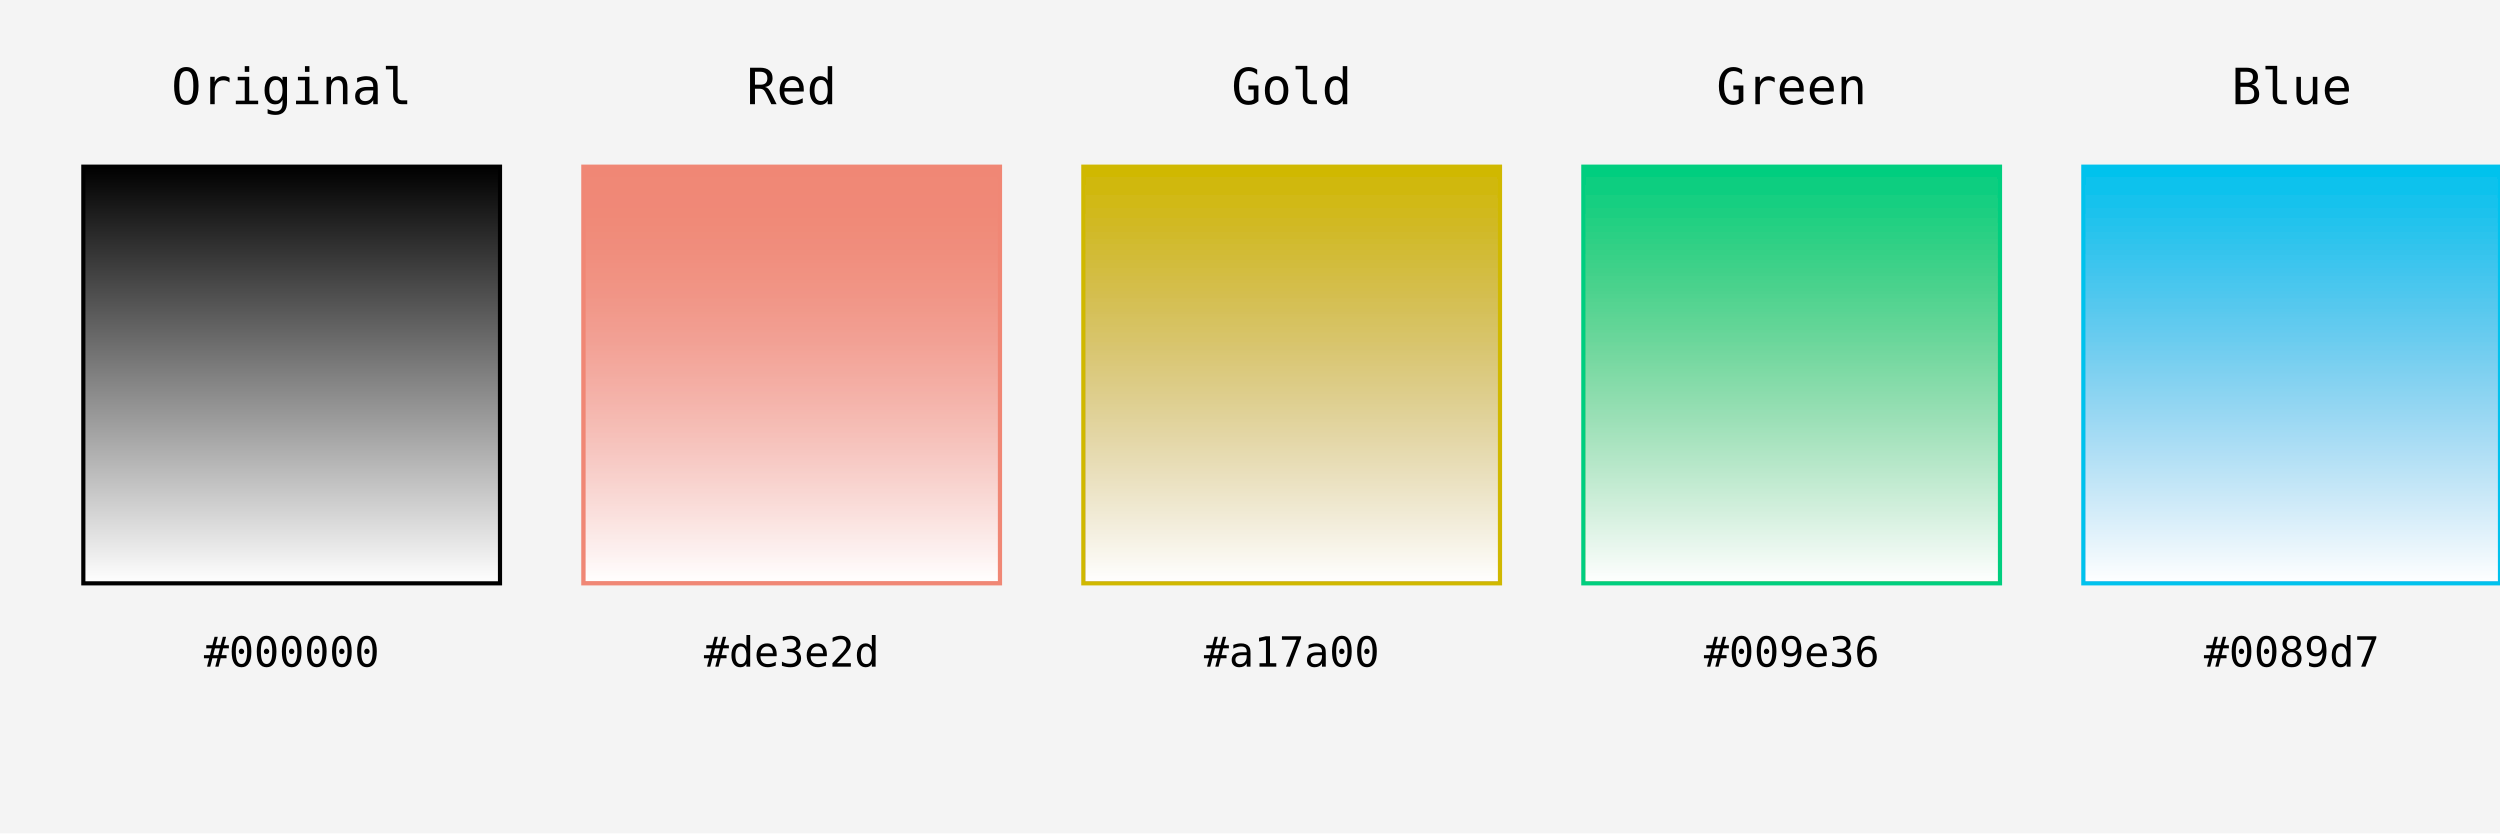
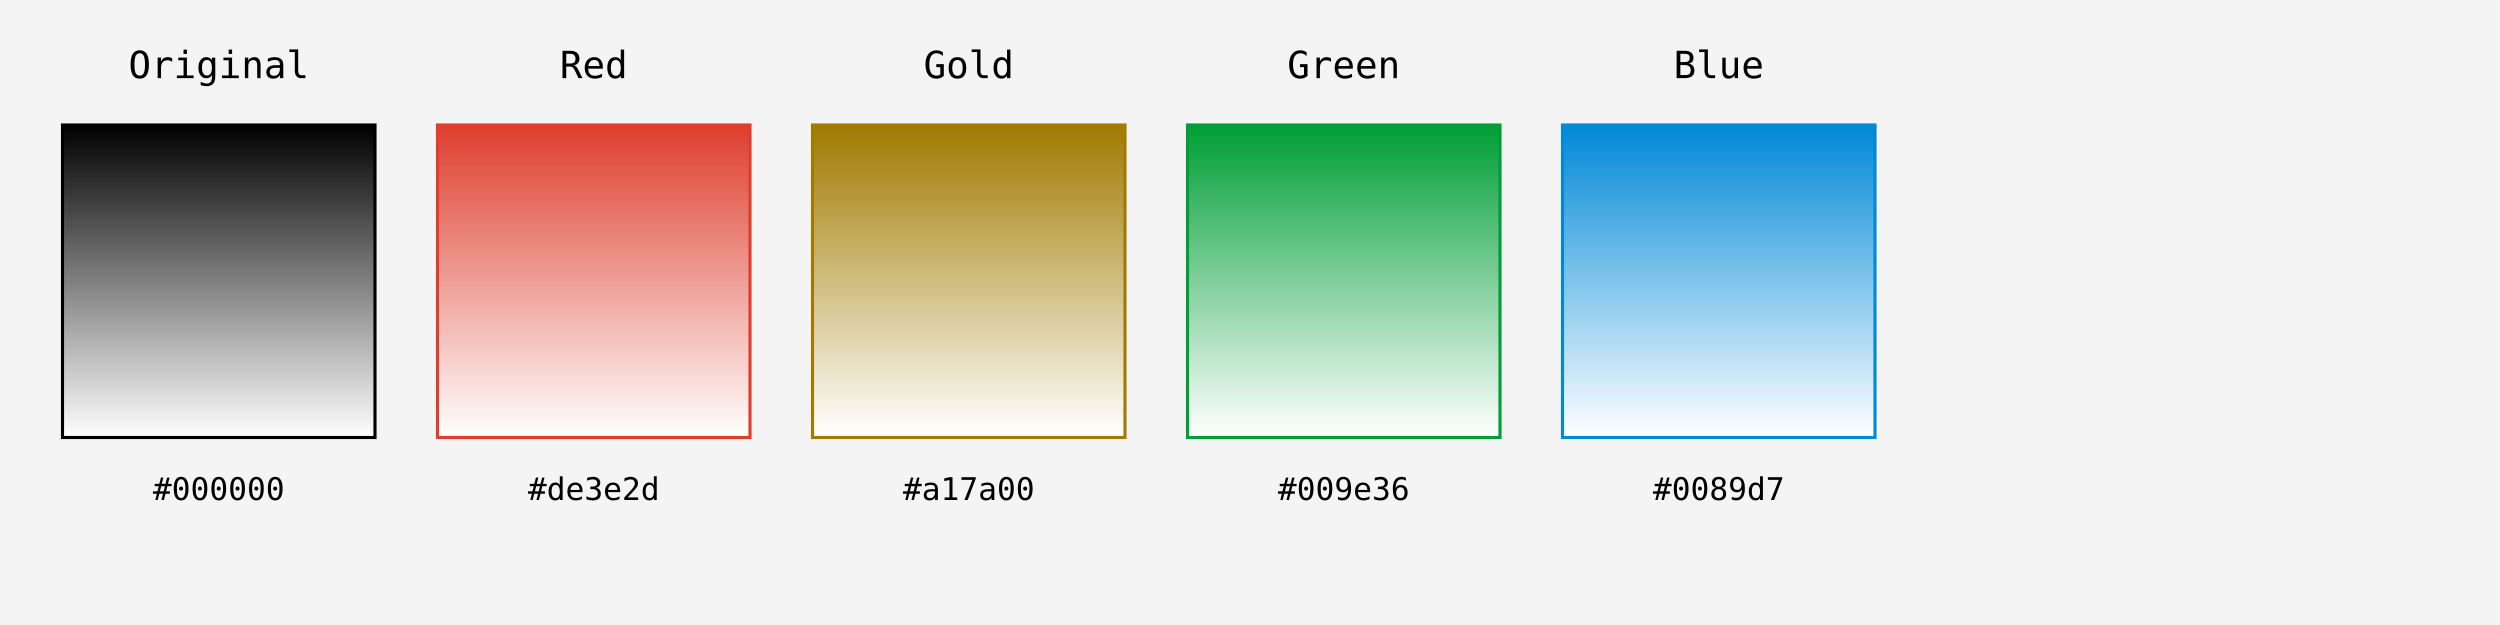
- <svg xmlns="http://www.w3.org/2000/svg" width="600" height="200" viewBox="0 0 600 200">
+ <svg xmlns="http://www.w3.org/2000/svg" width="800" height="200" viewBox="0 0 800 200">
  <defs>
    <filter id="filter-red">
-       <feColorMatrix type="matrix" values="0.129 0 0 0 0.871                                            0 0.757 0 0 0.243                                            0 0 0.824 0 0.176                                            0 0 0 1 0" />
+       <feColorMatrix color-interpolation-filters="sRGB" type="matrix" values="0.129 0 0 0 0.871                 0 0.757 0 0 0.243                 0 0 0.824 0 0.176                 0 0 0 1 0" />
    </filter>
    <filter id="filter-yellow">
-       <feColorMatrix type="matrix" values="0.369 0 0 0 0.631                                            0 0.522 0 0 0.478                                            0 0 1.000 0 0.000                                            0 0 0 1 0" />
+       <feColorMatrix color-interpolation-filters="sRGB" type="matrix" values="0.369 0 0 0 0.631                 0 0.522 0 0 0.478                 0 0 1.000 0 0.000                 0 0 0 1 0" />
    </filter>
    <filter id="filter-green">
-       <feColorMatrix type="matrix" values="1.000 0 0 0 0.000                                            0 0.380 0 0 0.620                                            0 0 0.788 0 0.212                                            0 0 0 1 0" />
+       <feColorMatrix color-interpolation-filters="sRGB" type="matrix" values="1.000 0 0 0 0.000                 0 0.380 0 0 0.620                 0 0 0.788 0 0.212                 0 0 0 1 0" />
    </filter>
    <filter id="filter-blue">
-       <feColorMatrix type="matrix" values="1.000 0 0 0 0.000                                            0 0.463 0 0 0.537                                            0 0 0.157 0 0.843                                            0 0 0 1 0" />
+       <feColorMatrix color-interpolation-filters="sRGB" type="matrix" values="1.000 0 0 0 0.000                 0 0.463 0 0 0.537                 0 0 0.157 0 0.843                 0 0 0 1 0" />
    </filter>
    <linearGradient id="bw-gradient" x1="0%" y1="0%" x2="0%" y2="100%">
      <stop offset="0%" stop-color="#000000" />
      <stop offset="50%" stop-color="#808080" />
      <stop offset="100%" stop-color="#ffffff" />
    </linearGradient>
  </defs>
  <rect width="100%" height="100%" fill="#f4f4f4" />
  <g transform="translate(20, 40)">
    <rect width="100" height="100" fill="url(#bw-gradient)" stroke="black" />
    <text x="50" y="-15" text-anchor="middle" font-family="monospace" font-size="12">Original</text>
    <text x="50" y="120" text-anchor="middle" font-family="monospace" font-size="10">#000000</text>
  </g>
  <g transform="translate(140, 40)">
    <rect width="100" height="100" fill="url(#bw-gradient)" filter="url(#filter-red)" stroke="black" />
    <text x="50" y="-15" text-anchor="middle" font-family="monospace" font-size="12">Red</text>
    <text x="50" y="120" text-anchor="middle" font-family="monospace" font-size="10">#de3e2d</text>
  </g>
  <g transform="translate(260, 40)">
    <rect width="100" height="100" fill="url(#bw-gradient)" filter="url(#filter-yellow)" stroke="black" />
    <text x="50" y="-15" text-anchor="middle" font-family="monospace" font-size="12">Gold</text>
    <text x="50" y="120" text-anchor="middle" font-family="monospace" font-size="10">#a17a00</text>
  </g>
  <g transform="translate(380, 40)">
    <rect width="100" height="100" fill="url(#bw-gradient)" filter="url(#filter-green)" stroke="black" />
    <text x="50" y="-15" text-anchor="middle" font-family="monospace" font-size="12">Green</text>
    <text x="50" y="120" text-anchor="middle" font-family="monospace" font-size="10">#009e36</text>
  </g>
  <g transform="translate(500, 40)">
    <rect width="100" height="100" fill="url(#bw-gradient)" filter="url(#filter-blue)" stroke="black" />
    <text x="50" y="-15" text-anchor="middle" font-family="monospace" font-size="12">Blue</text>
    <text x="50" y="120" text-anchor="middle" font-family="monospace" font-size="10">#0089d7</text>
  </g>
</svg>
